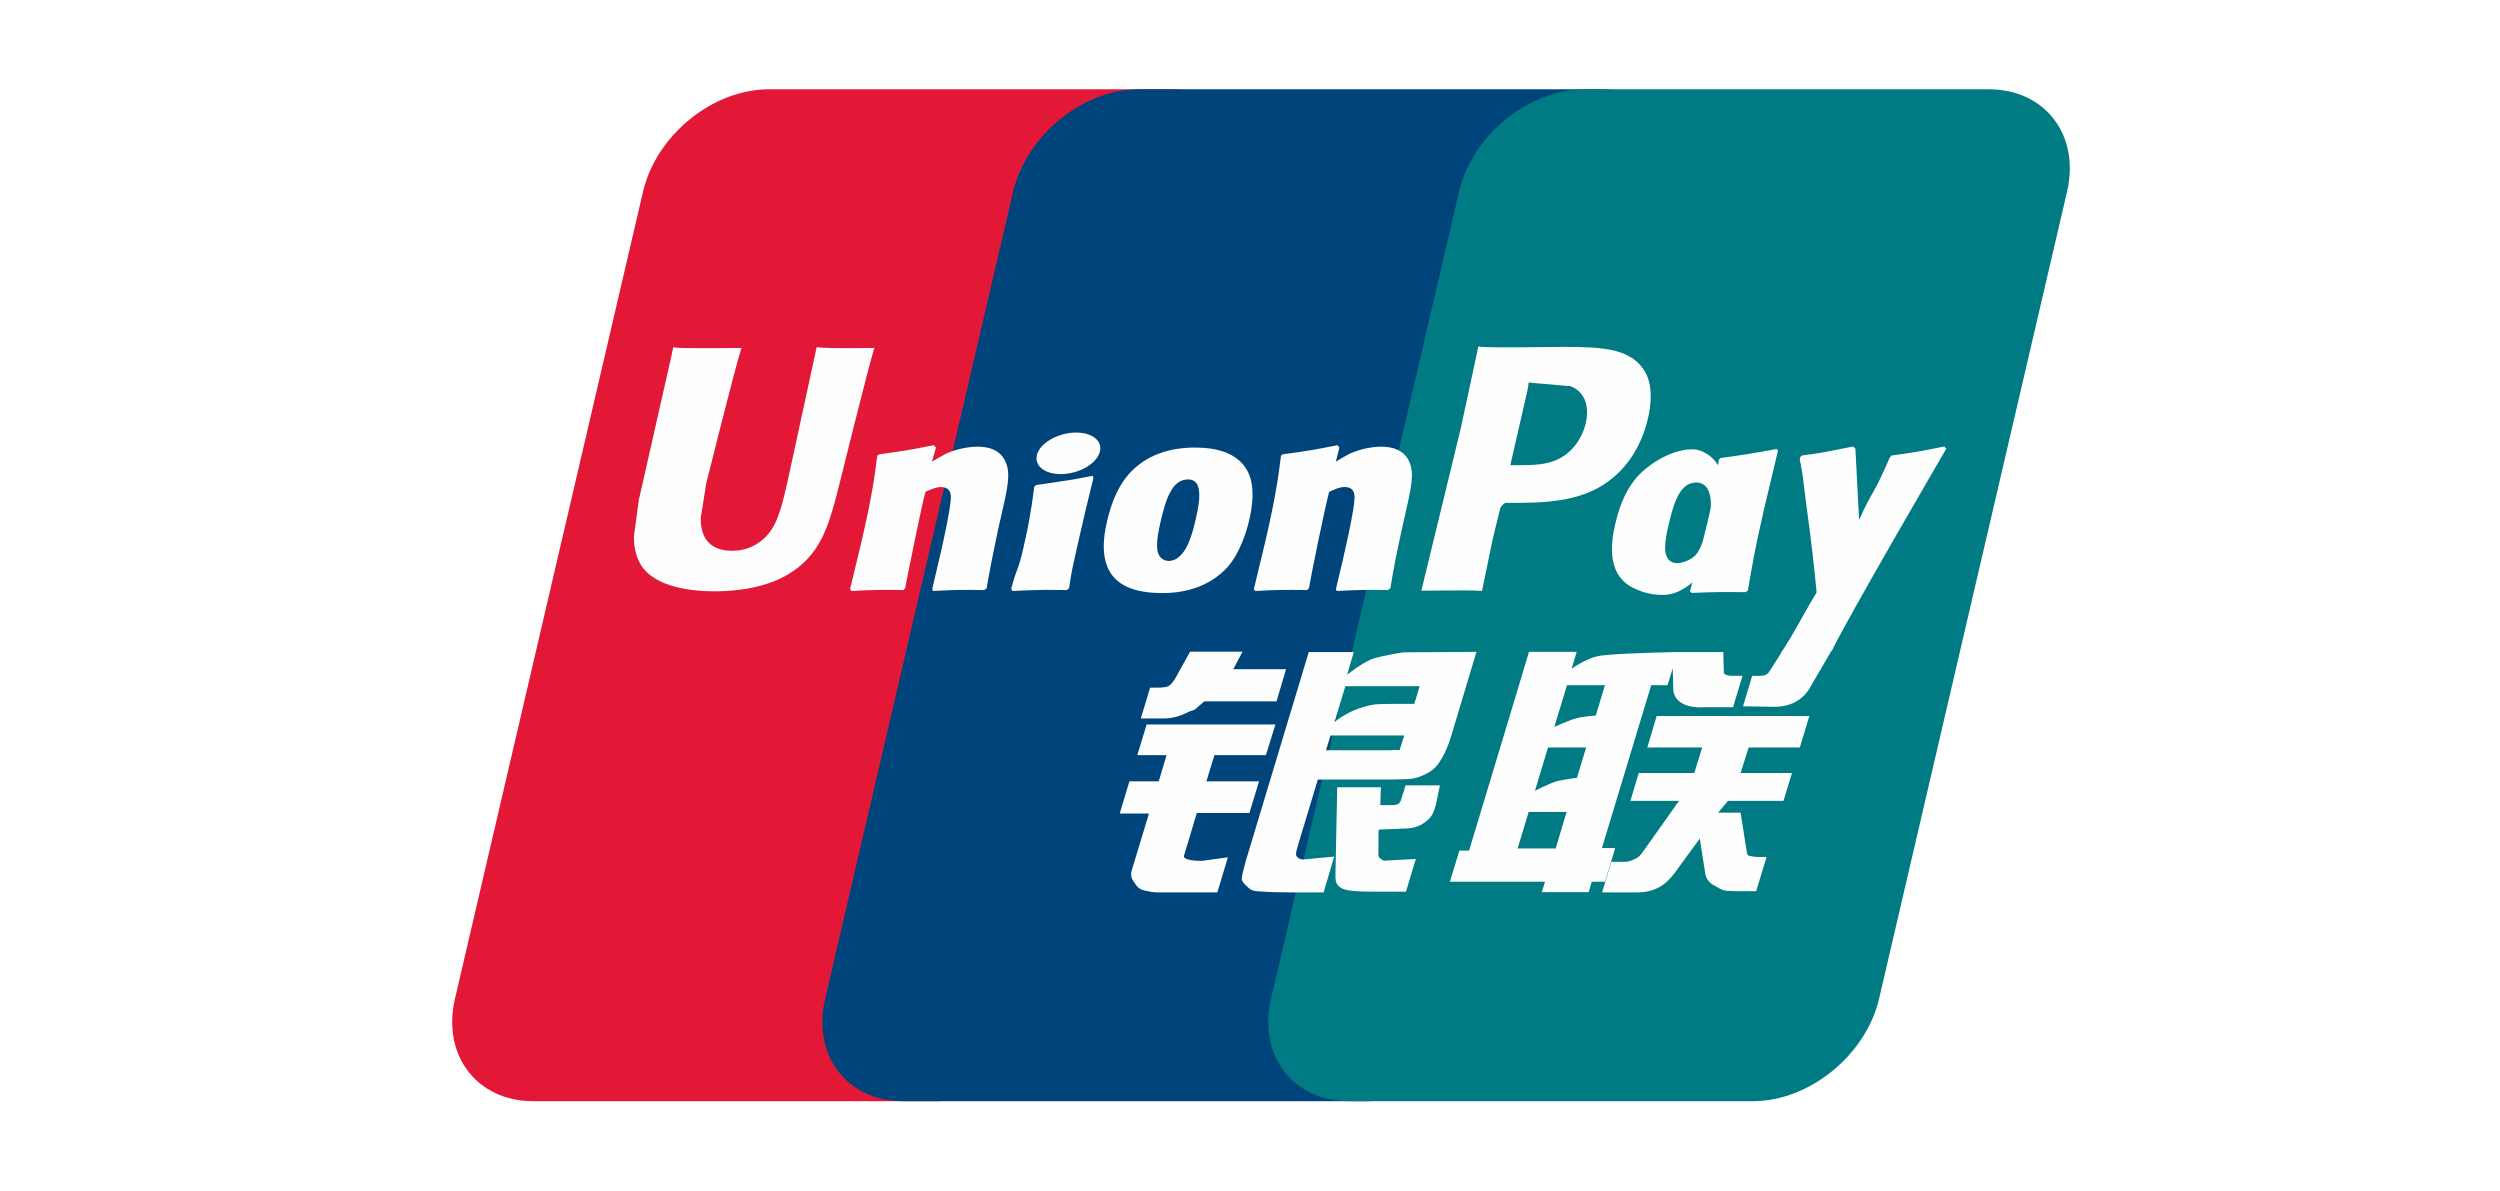
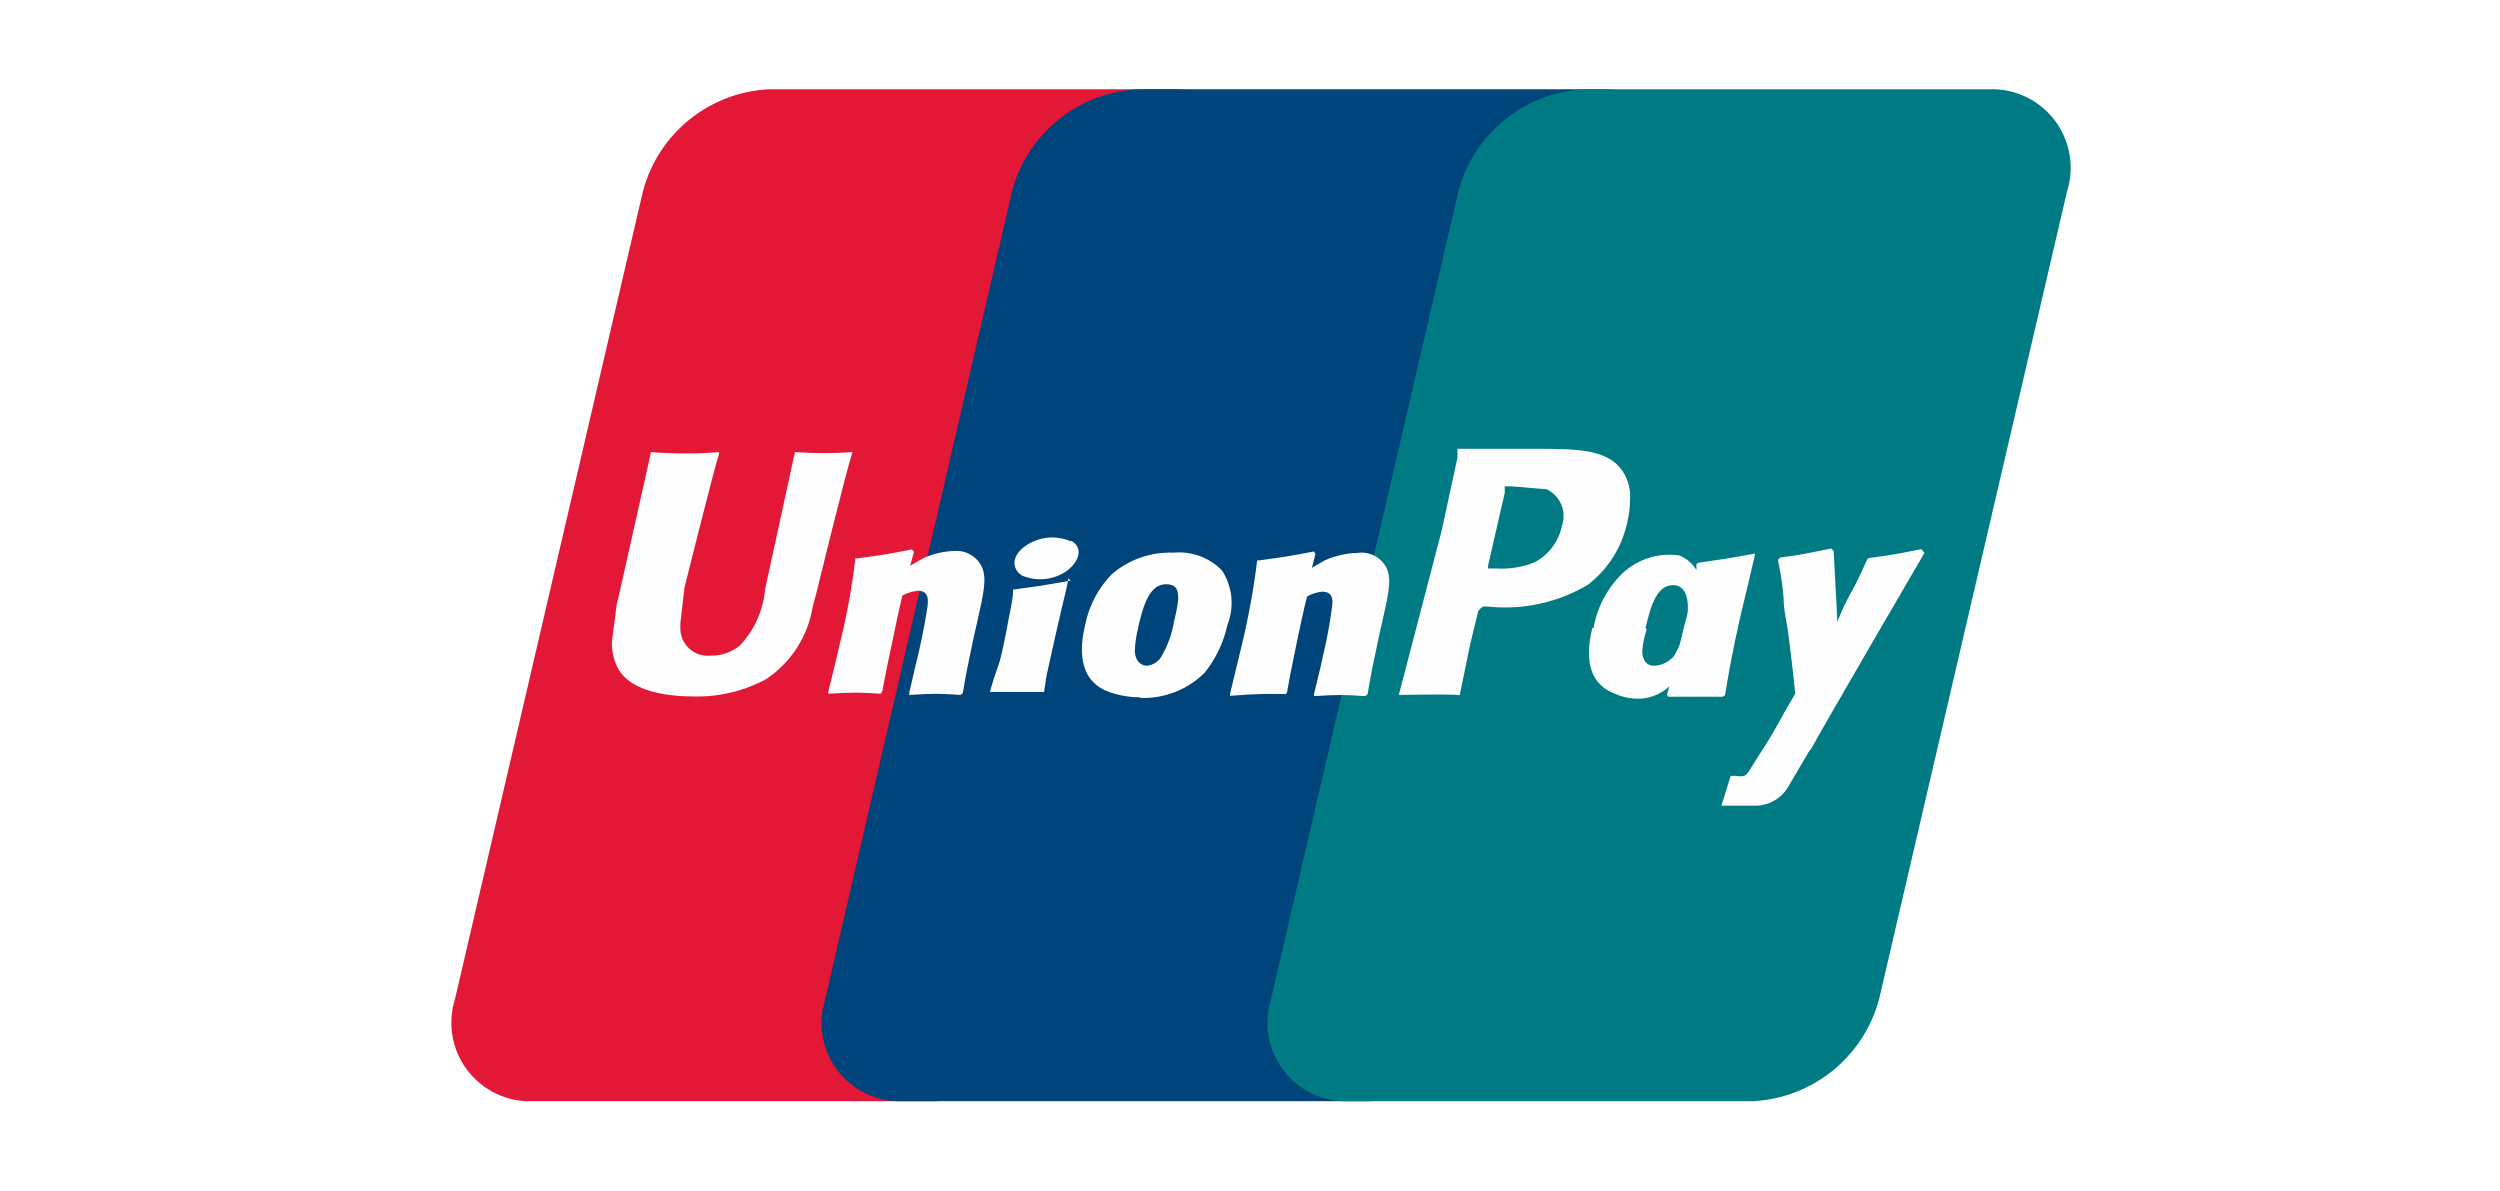
- <svg xmlns="http://www.w3.org/2000/svg" viewBox="0 0 84 40" fill="none">
-   <path d="M25.838 3H39.404C41.298 3 42.476 4.544 42.034 6.444L35.718 33.562C35.272 35.455 33.376 37 31.481 37H17.916C16.025 37 14.844 35.455 15.286 33.562L21.605 6.444C22.047 4.544 23.942 3 25.838 3Z" fill="#E21836" />
-   <path d="M38.275 3H53.876C55.769 3 54.915 4.544 54.47 6.444L48.155 33.562C47.712 35.455 47.85 37 45.953 37H30.351C28.454 37 27.28 35.455 27.725 33.562L34.04 6.444C34.489 4.544 36.38 3 38.275 3Z" fill="#00447C" />
-   <path d="M53.256 3H66.823C68.719 3 69.897 4.544 69.452 6.444L63.136 33.562C62.691 35.455 60.793 37 58.897 37H45.337C43.44 37 42.263 35.455 42.707 33.562L49.023 6.444C49.465 4.544 51.359 3 53.256 3Z" fill="#007B84" />
-   <path d="M29.38 11.692C27.984 11.707 27.572 11.692 27.441 11.661C27.39 11.902 26.449 16.244 26.446 16.248C26.243 17.127 26.096 17.753 25.595 18.157C25.311 18.392 24.979 18.506 24.594 18.506C23.975 18.506 23.614 18.199 23.554 17.616L23.543 17.416C23.543 17.416 23.731 16.239 23.731 16.233C23.731 16.233 24.719 12.275 24.896 11.752C24.905 11.722 24.908 11.707 24.91 11.692C22.987 11.709 22.646 11.692 22.622 11.661C22.61 11.704 22.562 11.949 22.562 11.949L21.553 16.41L21.466 16.788L21.299 18.026C21.299 18.392 21.371 18.692 21.514 18.945C21.974 19.749 23.285 19.869 24.027 19.869C24.983 19.869 25.879 19.666 26.485 19.295C27.536 18.674 27.811 17.703 28.057 16.84L28.171 16.397C28.171 16.397 29.188 12.287 29.361 11.752C29.368 11.722 29.371 11.707 29.38 11.692ZM32.843 15.008C32.597 15.008 32.149 15.068 31.746 15.265C31.6 15.34 31.462 15.427 31.316 15.513L31.448 15.038L31.375 14.958C30.521 15.131 30.33 15.154 29.541 15.265L29.475 15.309C29.383 16.069 29.302 16.64 28.962 18.133C28.833 18.683 28.699 19.238 28.564 19.788L28.601 19.857C29.409 19.815 29.655 19.815 30.357 19.826L30.414 19.764C30.503 19.307 30.515 19.2 30.713 18.274C30.806 17.834 30.999 16.87 31.095 16.526C31.271 16.445 31.444 16.365 31.609 16.365C32.003 16.365 31.955 16.708 31.94 16.845C31.923 17.075 31.779 17.826 31.632 18.47L31.534 18.886C31.466 19.193 31.391 19.492 31.322 19.796L31.352 19.857C32.149 19.815 32.392 19.815 33.072 19.826L33.152 19.764C33.275 19.05 33.312 18.859 33.53 17.819L33.639 17.341C33.853 16.406 33.96 15.932 33.799 15.546C33.628 15.113 33.219 15.008 32.843 15.008ZM36.711 15.987C36.288 16.069 36.017 16.123 35.749 16.158C35.483 16.201 35.223 16.239 34.814 16.296L34.781 16.326L34.752 16.349C34.709 16.654 34.679 16.918 34.623 17.227C34.575 17.548 34.501 17.912 34.381 18.435C34.288 18.835 34.24 18.975 34.187 19.116C34.136 19.257 34.079 19.394 33.974 19.787L33.999 19.824L34.019 19.857C34.402 19.839 34.652 19.826 34.909 19.824C35.166 19.815 35.432 19.824 35.844 19.826L35.881 19.797L35.919 19.764C35.979 19.409 35.988 19.314 36.024 19.14C36.06 18.954 36.122 18.697 36.275 18.01C36.347 17.687 36.427 17.366 36.502 17.036C36.58 16.708 36.661 16.385 36.738 16.062L36.727 16.023L36.711 15.987ZM36.72 14.667C36.335 14.44 35.66 14.512 35.205 14.826C34.752 15.133 34.7 15.57 35.084 15.8C35.462 16.021 36.14 15.955 36.591 15.639C37.043 15.325 37.1 14.892 36.72 14.667ZM39.048 19.928C39.827 19.928 40.625 19.714 41.226 19.077C41.688 18.56 41.9 17.792 41.974 17.476C42.213 16.427 42.026 15.937 41.793 15.639C41.438 15.184 40.81 15.038 40.159 15.038C39.767 15.038 38.835 15.077 38.106 15.748C37.583 16.233 37.341 16.89 37.196 17.52C37.048 18.163 36.879 19.319 37.942 19.749C38.27 19.89 38.743 19.928 39.048 19.928ZM38.987 17.568C39.167 16.774 39.379 16.108 39.92 16.108C40.344 16.108 40.374 16.604 40.186 17.4C40.152 17.577 39.997 18.235 39.788 18.515C39.642 18.722 39.469 18.847 39.278 18.847C39.221 18.847 38.883 18.847 38.877 18.345C38.875 18.097 38.925 17.843 38.987 17.568ZM43.92 19.826L43.981 19.764C44.067 19.307 44.082 19.2 44.273 18.274C44.368 17.835 44.566 16.87 44.659 16.526C44.835 16.444 45.005 16.364 45.176 16.364C45.567 16.364 45.519 16.708 45.504 16.845C45.49 17.075 45.346 17.825 45.196 18.47L45.103 18.886C45.032 19.193 44.955 19.492 44.886 19.797L44.916 19.857C45.716 19.815 45.95 19.815 46.634 19.826L46.717 19.764C46.837 19.05 46.869 18.859 47.094 17.819L47.201 17.341C47.415 16.406 47.524 15.932 47.365 15.546C47.19 15.113 46.778 15.008 46.407 15.008C46.161 15.008 45.711 15.068 45.31 15.265C45.167 15.34 45.023 15.427 44.883 15.513L45.005 15.038L44.939 14.958C44.086 15.131 43.89 15.154 43.102 15.265L43.042 15.309C42.946 16.069 42.869 16.64 42.529 18.133C42.4 18.683 42.266 19.239 42.131 19.788L42.167 19.857C42.977 19.815 43.219 19.815 43.92 19.826ZM49.795 19.857C49.845 19.612 50.144 18.157 50.146 18.157C50.146 18.157 50.401 17.09 50.416 17.052C50.416 17.052 50.496 16.941 50.576 16.897H50.694C51.805 16.897 53.059 16.897 54.042 16.174C54.711 15.677 55.168 14.945 55.372 14.055C55.425 13.837 55.464 13.577 55.464 13.317C55.464 12.976 55.396 12.639 55.198 12.376C54.697 11.674 53.698 11.661 52.546 11.656C52.542 11.656 51.978 11.661 51.978 11.661C50.503 11.68 49.911 11.674 49.668 11.645C49.648 11.752 49.609 11.943 49.609 11.943C49.609 11.943 49.081 14.392 49.081 14.396C49.081 14.396 47.816 19.603 47.757 19.848C49.044 19.833 49.573 19.833 49.795 19.857ZM50.774 15.507C50.774 15.507 51.336 13.063 51.333 13.072L51.351 12.947L51.359 12.851L51.584 12.874C51.584 12.874 52.742 12.974 52.77 12.976C53.227 13.153 53.415 13.609 53.284 14.205C53.164 14.749 52.811 15.206 52.358 15.427C51.984 15.614 51.527 15.63 51.056 15.63H50.751L50.774 15.507ZM54.272 17.614C54.123 18.247 53.953 19.403 55.011 19.815C55.348 19.958 55.65 20.001 55.957 19.985C56.282 19.968 56.582 19.805 56.861 19.571C56.836 19.667 56.81 19.763 56.785 19.86L56.833 19.922C57.594 19.89 57.83 19.89 58.655 19.896L58.73 19.839C58.85 19.131 58.963 18.444 59.276 17.09C59.428 16.442 59.581 15.8 59.737 15.154L59.712 15.083C58.861 15.241 58.634 15.274 57.815 15.39L57.753 15.441C57.745 15.507 57.736 15.57 57.728 15.633C57.601 15.428 57.416 15.252 57.132 15.143C56.768 14.999 55.912 15.184 55.177 15.853C54.661 16.331 54.413 16.986 54.272 17.614ZM56.06 17.652C56.242 16.872 56.451 16.212 56.993 16.212C57.336 16.212 57.517 16.529 57.48 17.068C57.451 17.203 57.42 17.345 57.382 17.505C57.328 17.737 57.269 17.967 57.212 18.197C57.154 18.354 57.086 18.503 57.012 18.602C56.872 18.799 56.54 18.922 56.349 18.922C56.295 18.922 55.96 18.922 55.949 18.429C55.946 18.183 55.996 17.93 56.06 17.652ZM65.395 15.077L65.329 15.002C64.487 15.172 64.334 15.199 63.56 15.304L63.504 15.361C63.501 15.37 63.499 15.384 63.495 15.397L63.492 15.384C62.916 16.713 62.933 16.427 62.464 17.473C62.461 17.425 62.461 17.395 62.459 17.345L62.341 15.077L62.267 15.002C61.385 15.172 61.364 15.199 60.55 15.304L60.486 15.361C60.477 15.388 60.477 15.418 60.472 15.45L60.477 15.462C60.579 15.982 60.555 15.866 60.657 16.687C60.704 17.09 60.768 17.496 60.816 17.894C60.896 18.56 60.941 18.888 61.039 19.905C60.489 20.813 60.358 21.157 59.829 21.954L59.832 21.962L59.459 22.552C59.417 22.614 59.378 22.656 59.324 22.675C59.264 22.704 59.187 22.709 59.08 22.709H58.873L58.566 23.731L59.62 23.749C60.238 23.747 60.627 23.457 60.836 23.068L61.499 21.933H61.488L61.558 21.853C62.004 20.893 65.395 15.077 65.395 15.077ZM54.272 28.496H53.825L55.48 23.023H56.029L56.203 22.459L56.22 23.086C56.199 23.474 56.504 23.818 57.305 23.761H58.231L58.55 22.707H58.201C58.001 22.707 57.908 22.656 57.92 22.548L57.903 21.91H56.188V21.913C55.633 21.925 53.977 21.966 53.642 22.056C53.236 22.16 52.808 22.468 52.808 22.468L52.976 21.903H51.372L51.038 23.023L49.361 28.58H49.035L48.716 29.626H51.912L51.805 29.975H53.379L53.484 29.626H53.926L54.272 28.496ZM52.961 24.135C52.704 24.206 52.226 24.422 52.226 24.422L52.651 23.023H53.926L53.618 24.042C53.618 24.042 53.224 24.066 52.961 24.135ZM52.985 26.134C52.985 26.134 52.585 26.184 52.321 26.243C52.062 26.322 51.575 26.57 51.575 26.57L52.014 25.114H53.295L52.985 26.134ZM52.271 28.509H50.992L51.363 27.281H52.638L52.271 28.509ZM55.35 25.114H57.194L56.929 25.972H55.061L54.781 26.91H56.415L55.178 28.652C55.091 28.78 55.013 28.826 54.927 28.862C54.84 28.906 54.727 28.957 54.595 28.957H54.142L53.83 29.984H55.016C55.632 29.984 55.996 29.704 56.265 29.336L57.114 28.174L57.296 29.354C57.334 29.575 57.493 29.704 57.601 29.754C57.719 29.814 57.842 29.916 58.015 29.931C58.201 29.939 58.336 29.945 58.425 29.945H59.007L59.357 28.796H59.127C58.995 28.796 58.768 28.774 58.73 28.732C58.691 28.682 58.691 28.605 58.67 28.487L58.485 27.305H57.728L58.06 26.91H59.924L60.211 25.972H58.485L58.754 25.114H60.475L60.794 24.057H55.664L55.35 25.114ZM39.783 28.748L40.213 27.317H41.981L42.304 26.252H40.535L40.805 25.372H42.534L42.855 24.341H38.527L38.214 25.372H39.197L38.934 26.252H37.949L37.622 27.335H38.605L38.031 29.229C37.954 29.479 38.068 29.575 38.14 29.691C38.214 29.805 38.288 29.88 38.456 29.922C38.63 29.961 38.748 29.984 38.91 29.984H40.903L41.258 28.805L40.374 28.926C40.204 28.926 39.731 28.906 39.783 28.748ZM39.986 21.897L39.538 22.707C39.442 22.884 39.355 22.993 39.278 23.044C39.209 23.087 39.074 23.105 38.877 23.105H38.644L38.331 24.14H39.107C39.481 24.14 39.767 24.004 39.904 23.935C40.051 23.856 40.09 23.901 40.204 23.792L40.466 23.564H42.891L43.212 22.486H41.438L41.748 21.897H39.986ZM43.565 28.769C43.524 28.709 43.553 28.605 43.617 28.386L44.279 26.193H46.637C46.98 26.188 47.228 26.184 47.39 26.172C47.563 26.154 47.751 26.092 47.957 25.981C48.169 25.865 48.277 25.742 48.369 25.601C48.471 25.461 48.635 25.153 48.776 24.679L49.609 21.903L47.162 21.918C47.162 21.918 46.409 22.029 46.078 22.151C45.743 22.288 45.265 22.671 45.265 22.671L45.486 21.91H43.974L41.859 28.926C41.784 29.199 41.733 29.396 41.722 29.515C41.718 29.643 41.883 29.77 41.99 29.865C42.117 29.961 42.304 29.945 42.484 29.961C42.672 29.975 42.941 29.984 43.312 29.984H44.473L44.83 28.78L43.79 28.879C43.679 28.879 43.598 28.819 43.565 28.769ZM44.707 24.711H47.183L47.026 25.205C47.003 25.216 46.95 25.18 46.699 25.21H44.554L44.707 24.711ZM45.203 23.057H47.7L47.52 23.651C47.52 23.651 46.343 23.639 46.155 23.674C45.325 23.818 44.841 24.261 44.841 24.261L45.203 23.057ZM47.081 26.857C47.06 26.931 47.028 26.976 46.983 27.009C46.932 27.042 46.851 27.053 46.73 27.053H46.377L46.398 26.453H44.93L44.871 29.39C44.868 29.602 44.889 29.725 45.044 29.823C45.199 29.945 45.677 29.961 46.32 29.961H47.24L47.572 28.861L46.771 28.905L46.505 28.921C46.469 28.905 46.434 28.891 46.395 28.853C46.361 28.819 46.304 28.84 46.314 28.628L46.32 27.875L47.16 27.84C47.613 27.84 47.807 27.693 47.972 27.552C48.13 27.418 48.181 27.263 48.241 27.053L48.382 26.387H47.228L47.081 26.857Z" fill="#FEFEFE" />
+ <svg xmlns="http://www.w3.org/2000/svg" viewBox="0 0 84 40">
+   <defs>
+     <style>.cls-1{fill:#e21836;}.cls-2{fill:#00447c;}.cls-3{fill:#007b84;}.cls-4{fill:#fefefe;}</style>
+   </defs>
+   <path class="cls-1" d="M25.84,3H39.4A2.64,2.64,0,0,1,42,6.44L35.72,33.56A4.62,4.62,0,0,1,31.48,37H17.92a2.64,2.64,0,0,1-2.63-3.44L21.6,6.44A4.61,4.61,0,0,1,25.84,3Z" />
+   <path class="cls-2" d="M38.27,3H53.88c1.89,0,1,1.54.59,3.44L48.15,33.56C47.71,35.45,47.85,37,46,37H30.35a2.63,2.63,0,0,1-2.62-3.44L34,6.44A4.61,4.61,0,0,1,38.27,3Z" />
+   <path class="cls-3" d="M53.26,3H66.82a2.64,2.64,0,0,1,2.63,3.44L63.14,33.56A4.63,4.63,0,0,1,58.9,37H45.34a2.64,2.64,0,0,1-2.63-3.44L49,6.44A4.61,4.61,0,0,1,53.26,3Z" />
+   <path class="cls-4" d="M28.65,15.19a13.71,13.71,0,0,1-1.94,0c-.05.24-1,4.58-1,4.59a3.18,3.18,0,0,1-.85,1.91,1.52,1.52,0,0,1-1,.34.92.92,0,0,1-1-.89v-.2L23,19.73s1-4,1.16-4.48l0-.06a14.23,14.23,0,0,1-2.29,0l-.06.29-1,4.46-.09.38-.16,1.23a1.84,1.84,0,0,0,.21.92c.46.81,1.77.93,2.51.93a4.86,4.86,0,0,0,2.46-.58,3.62,3.62,0,0,0,1.57-2.45l.12-.44s1-4.11,1.19-4.65A.11.11,0,0,1,28.65,15.19Zm3.46,3.32a2.81,2.81,0,0,0-1.1.25l-.43.25.13-.47-.07-.08c-.85.17-1,.19-1.83.3l-.07,0a22.66,22.66,0,0,1-.51,2.82c-.13.55-.26,1.11-.4,1.66l0,.07c.81-.05,1.05-.05,1.75,0l.06-.06c.09-.45.1-.56.3-1.49.09-.44.29-1.4.38-1.75a1.35,1.35,0,0,1,.52-.16c.39,0,.34.35.33.48s-.16,1-.31,1.63l-.1.41-.21.91,0,.07c.8-.05,1-.05,1.72,0l.08-.06c.12-.71.16-.9.38-1.94l.11-.48c.21-.94.32-1.41.16-1.8A.94.94,0,0,0,32.11,18.51Zm3.87,1-1,.17-.94.13,0,0,0,0c0,.3-.07.57-.13.88s-.12.68-.24,1.2a4.43,4.43,0,0,1-.2.68c-.05.15-.1.28-.21.68l0,0,0,0c.38,0,.63,0,.89,0s.52,0,.93,0l0,0,0,0c.06-.35.06-.45.1-.62s.1-.44.25-1.13c.07-.32.15-.65.23-1s.16-.65.23-1v-.07Zm0-1.32a1.56,1.56,0,0,0-1.52.15c-.45.31-.5.75-.12,1a1.57,1.57,0,0,0,1.51-.16C36.31,18.82,36.37,18.39,36,18.17Zm2.32,5.26a2.92,2.92,0,0,0,2.18-.85A3.88,3.88,0,0,0,41.24,21a2,2,0,0,0-.18-1.83,2,2,0,0,0-1.63-.6,3,3,0,0,0-2.06.71A3.39,3.39,0,0,0,36.46,21c-.15.64-.31,1.8.75,2.23A3.13,3.13,0,0,0,38.31,23.43Zm-.06-2.36c.18-.8.4-1.46.94-1.46s.45.49.26,1.29a3.42,3.42,0,0,1-.4,1.11.64.64,0,0,1-.51.34s-.39,0-.4-.51A3.66,3.66,0,0,1,38.25,21.07Zm4.94,2.25.06-.06c.08-.45.1-.56.29-1.49.09-.44.29-1.4.39-1.75a1.26,1.26,0,0,1,.51-.16c.39,0,.35.35.33.48A14.94,14.94,0,0,1,44.46,22l-.09.41c-.07.31-.15.61-.22.91l0,.07c.8-.05,1-.05,1.72,0l.08-.06c.12-.71.16-.9.38-1.94l.11-.48c.21-.94.32-1.41.16-1.8a.94.94,0,0,0-1-.53,2.77,2.77,0,0,0-1.09.25l-.43.25.12-.47-.06-.08c-.86.17-1.05.19-1.84.3l-.06,0a24.76,24.76,0,0,1-.51,2.82c-.13.55-.27,1.11-.4,1.66l0,.07C42.24,23.31,42.49,23.31,43.19,23.32Zm5.87,0,.35-1.7.27-1.11a.58.58,0,0,1,.16-.15H50a5.43,5.43,0,0,0,3.35-.73,3.58,3.58,0,0,0,1.33-2.12,3.24,3.24,0,0,0,.09-.73,1.56,1.56,0,0,0-.27-1c-.5-.7-1.5-.71-2.65-.72h-.57c-1.47,0-2.06,0-2.31,0,0,.11,0,.3,0,.3l-.53,2.45L47,23.35C48.31,23.33,48.84,23.33,49.06,23.36ZM50,19s.56-2.45.56-2.44l0-.12v-.1l.22,0,1.19.1a1,1,0,0,1,.51,1.23,1.79,1.79,0,0,1-.93,1.23,3,3,0,0,1-1.3.2H50Zm3.5,2.1c-.15.64-.32,1.79.74,2.2a1.9,1.9,0,0,0,.94.17,1.54,1.54,0,0,0,.91-.41l-.08.29.05.06c.76,0,1,0,1.82,0l.08-.05c.12-.71.23-1.4.54-2.75.16-.65.31-1.29.46-1.94l0-.07c-.85.16-1.08.19-1.9.31l-.06.05,0,.19a1.17,1.17,0,0,0-.59-.49,2.3,2.3,0,0,0-2,.71A3.35,3.35,0,0,0,53.54,21.11Zm1.79,0c.18-.78.39-1.44.93-1.44.34,0,.52.32.49.86,0,.13-.06.27-.1.43s-.11.47-.17.7a2.13,2.13,0,0,1-.2.4.93.93,0,0,1-.66.32c-.06,0-.39,0-.4-.49A2.77,2.77,0,0,1,55.33,21.15Zm9.33-2.57-.06-.08c-.85.17-1,.2-1.77.3l-.06.06a.08.08,0,0,1,0,0v0c-.58,1.33-.56,1-1,2.09v-.13l-.12-2.26-.08-.08c-.88.17-.9.2-1.71.3l-.07.06a.28.28,0,0,0,0,.09h0a9.09,9.09,0,0,1,.18,1.23c0,.4.11.8.16,1.2.08.67.13,1,.23,2-.55.91-.68,1.26-1.21,2.05h0l-.37.59a.37.37,0,0,1-.14.12.55.55,0,0,1-.24,0h-.21l-.31,1,1.06,0a1.29,1.29,0,0,0,1.21-.68l.67-1.14h0l.07-.08C61.27,24.39,64.66,18.58,64.66,18.58Z" />
</svg>
